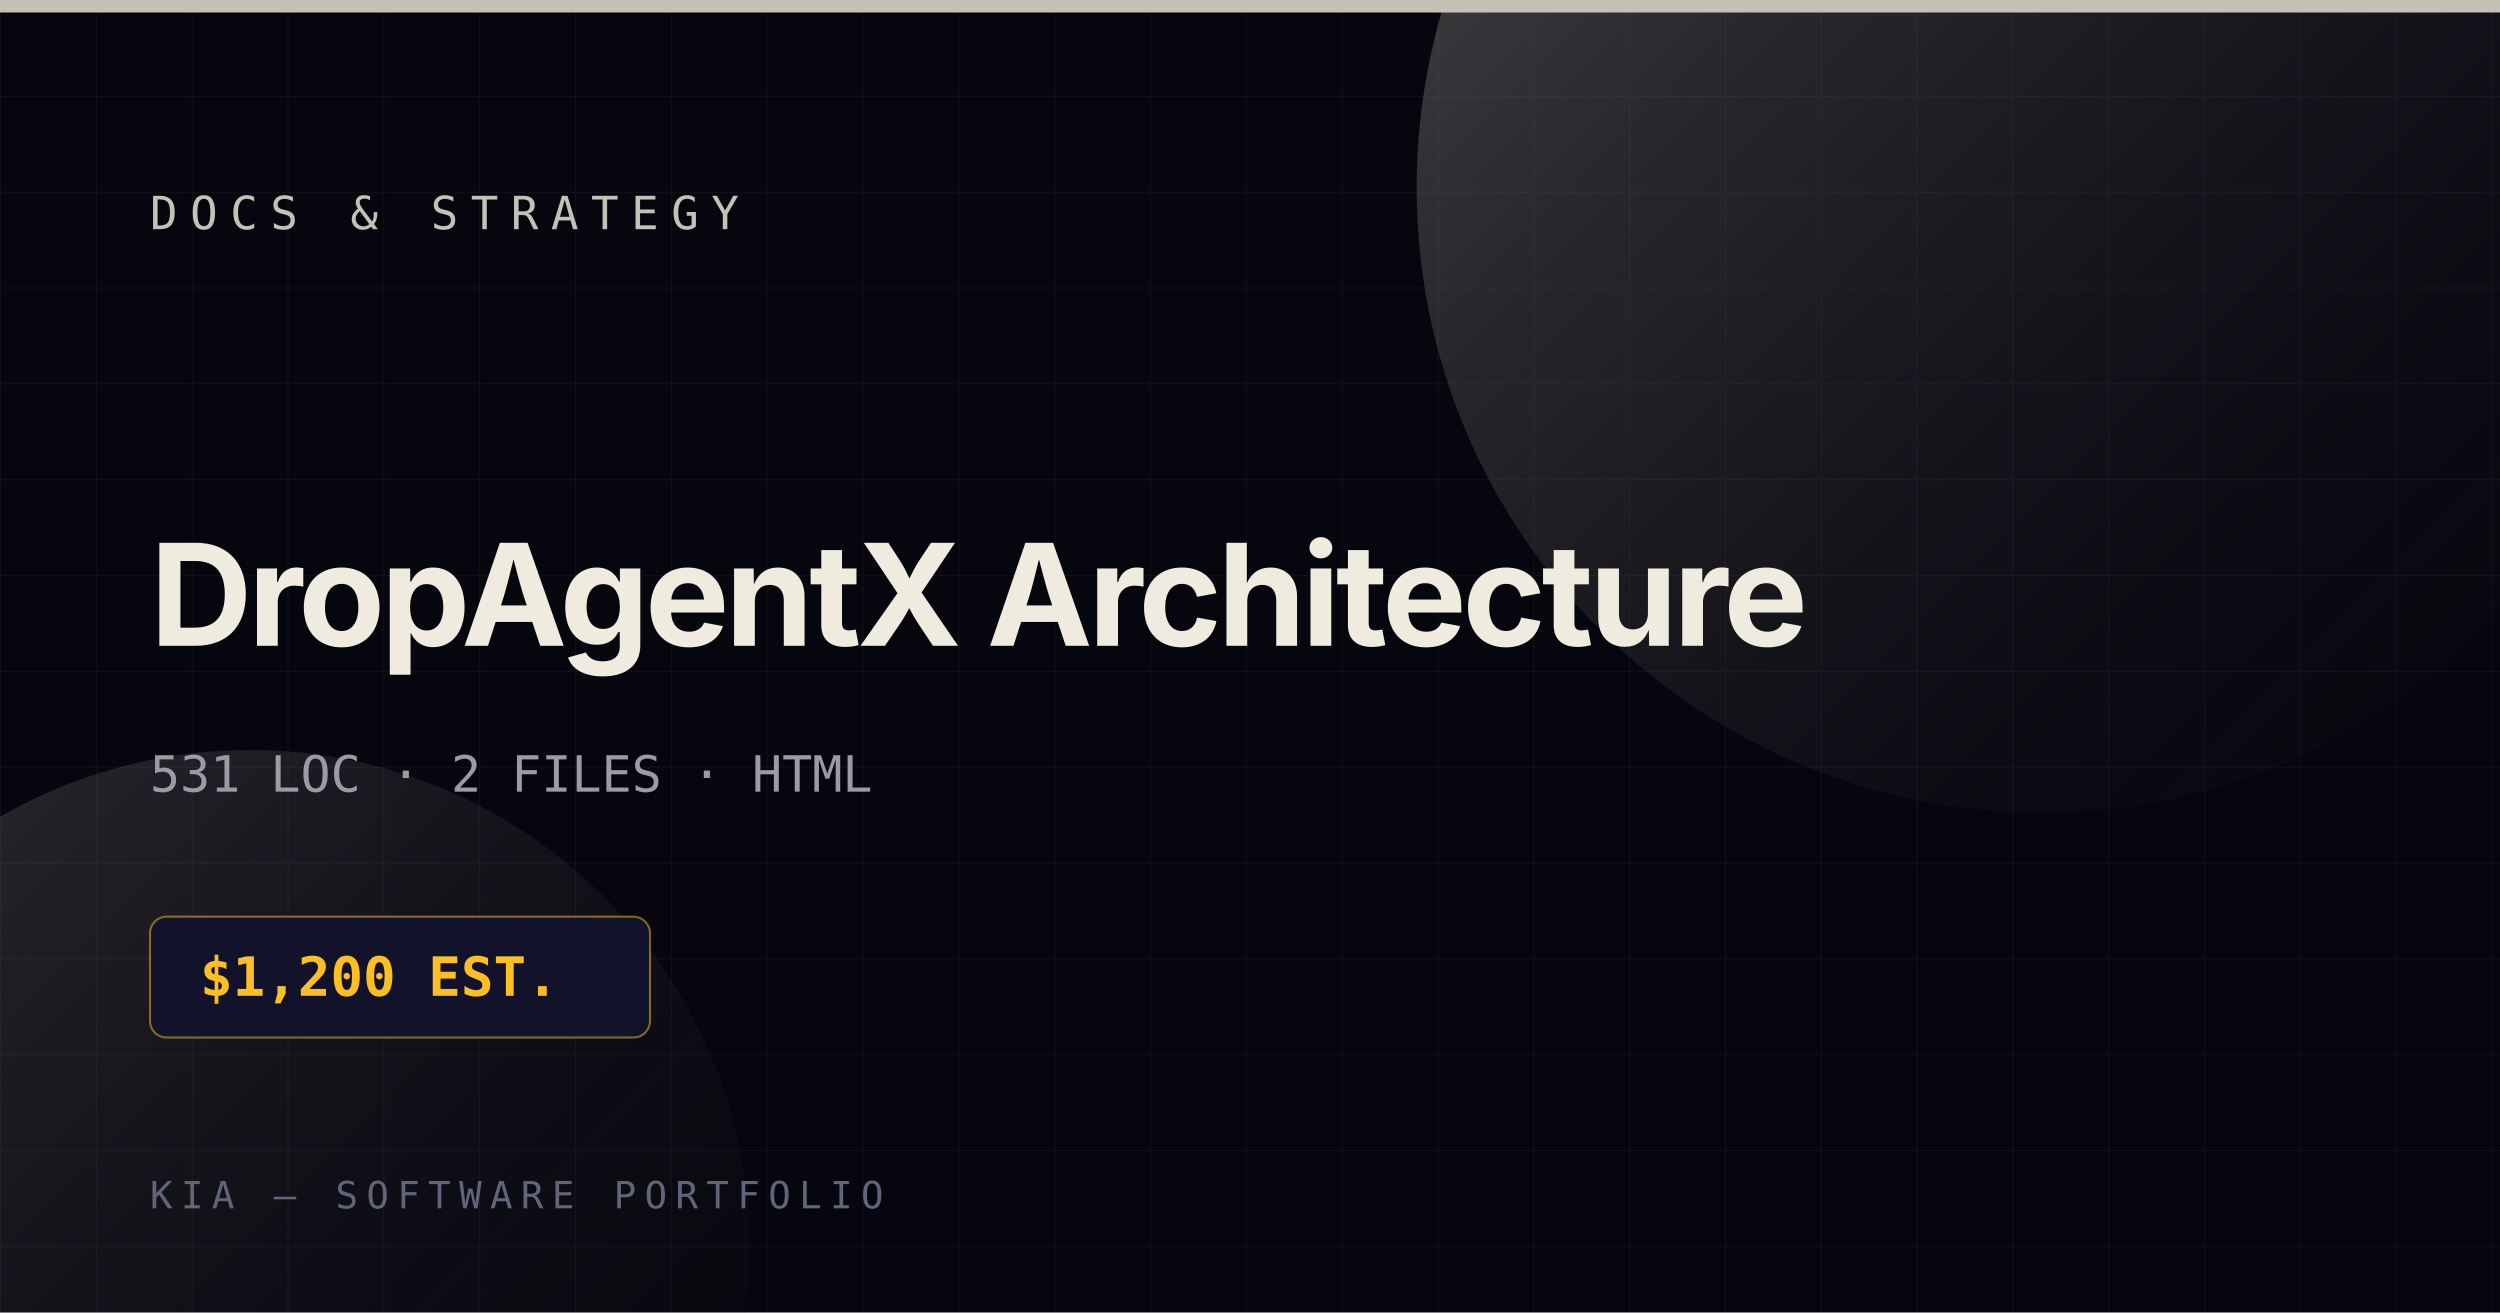
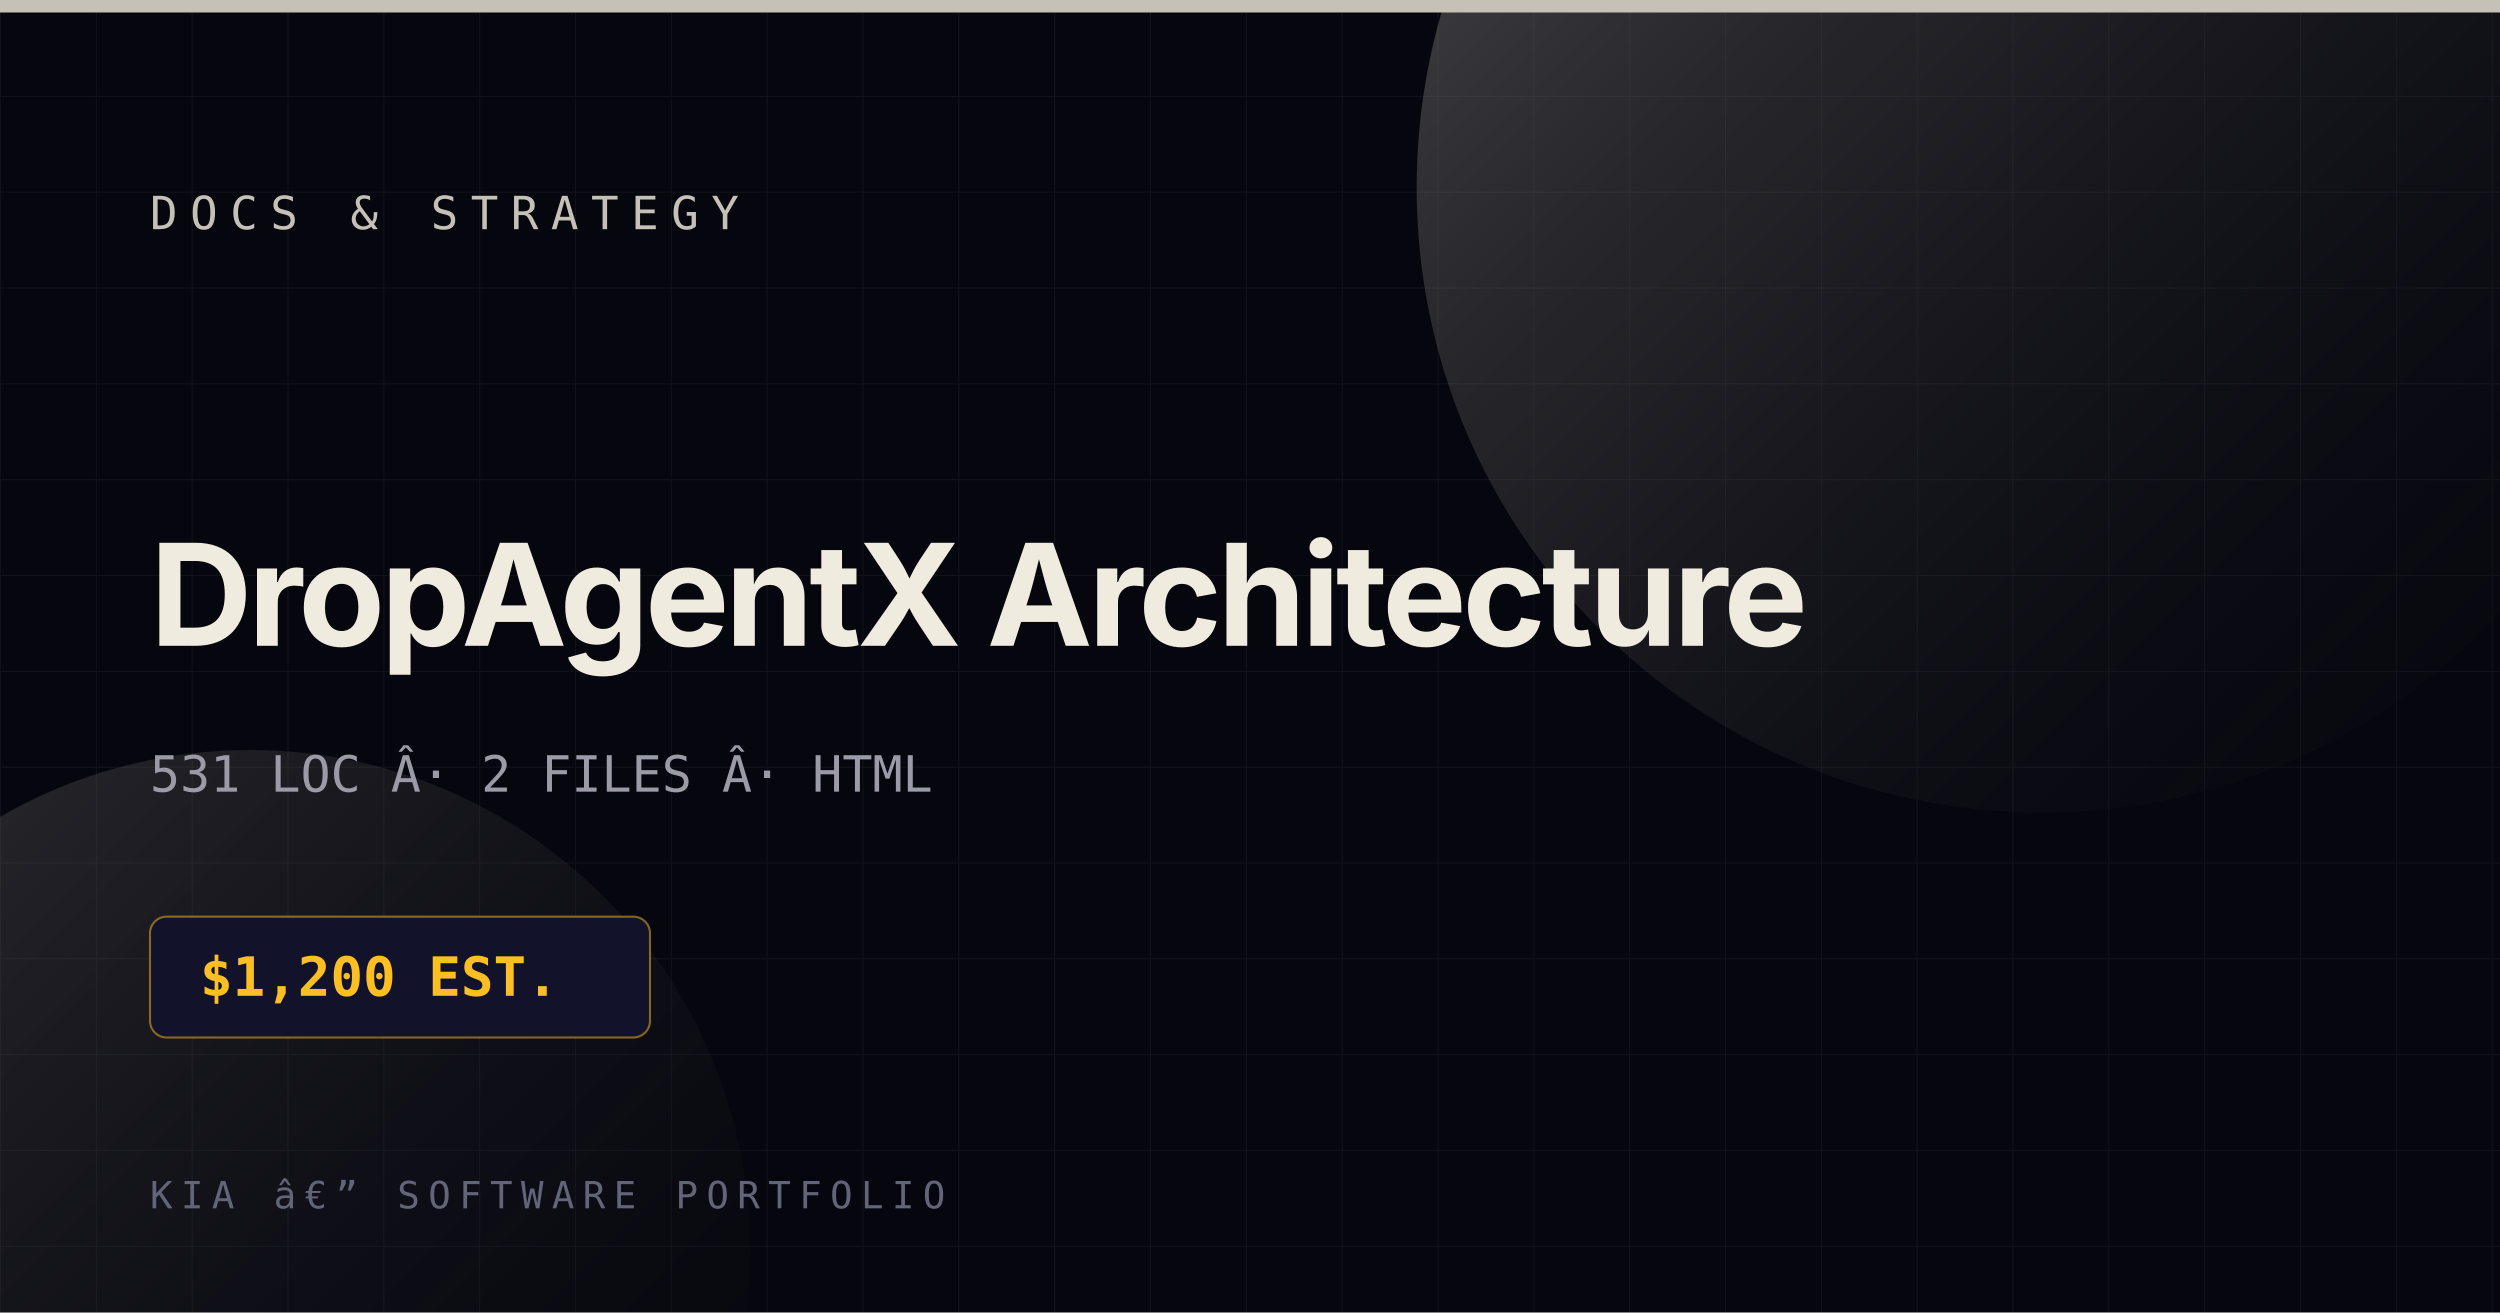
<svg xmlns="http://www.w3.org/2000/svg" width="1200" height="630" viewBox="0 0 1200 630" role="img" aria-label="DropAgentX Architecture">
  <defs>
    <linearGradient id="g" x1="0" y1="0" x2="1" y2="1">
      <stop offset="0" stop-color="#c5c1b6" stop-opacity=".40" />
      <stop offset="1" stop-color="#06060e" stop-opacity="0" />
    </linearGradient>
    <pattern id="grid" width="46" height="46" patternUnits="userSpaceOnUse">
      <path d="M46 0H0V46" fill="none" stroke="#94a3b8" stroke-opacity=".07" />
    </pattern>
  </defs>
  <rect width="1200" height="630" fill="#06060e" />
  <rect width="1200" height="630" fill="url(#grid)" />
  <circle cx="980" cy="90" r="300" fill="url(#g)" />
  <circle cx="120" cy="600" r="240" fill="url(#g)" opacity=".55" />
  <rect x="0" y="0" width="1200" height="6" fill="#c5c1b6" />
  <text x="72" y="110" fill="#c5c1b6" font-family="ui-monospace, Menlo, Consolas, monospace" font-size="22" letter-spacing="6">DOCS &amp; STRATEGY</text>
  <text x="72" y="310" fill="#f0ebdf" font-family="system-ui, -apple-system, sans-serif" font-weight="700" font-size="68" letter-spacing="-2">DropAgentX Architecture</text>
-   <text x="72" y="380" fill="#9d9aa8" font-family="ui-monospace, Menlo, Consolas, monospace" font-size="24">531 LOC · 2 FILES · HTML</text>
+   <text x="72" y="380" fill="#9d9aa8" font-family="ui-monospace, Menlo, Consolas, monospace" font-size="24">531 LOC Â· 2 FILES Â· HTML</text>
  <rect x="72" y="440" width="240" height="58" rx="8" fill="#12122a" stroke="#fbbf24" stroke-opacity=".5" />
  <text x="96" y="478" fill="#fbbf24" font-family="ui-monospace, Menlo, Consolas, monospace" font-size="26" font-weight="700">$1,200 EST.</text>
-   <text x="72" y="580" fill="#62647a" font-family="ui-monospace, Menlo, Consolas, monospace" font-size="18" letter-spacing="4">KIA — SOFTWARE PORTFOLIO</text>
+   <text x="72" y="580" fill="#62647a" font-family="ui-monospace, Menlo, Consolas, monospace" font-size="18" letter-spacing="4">KIA â€” SOFTWARE PORTFOLIO</text>
</svg>
